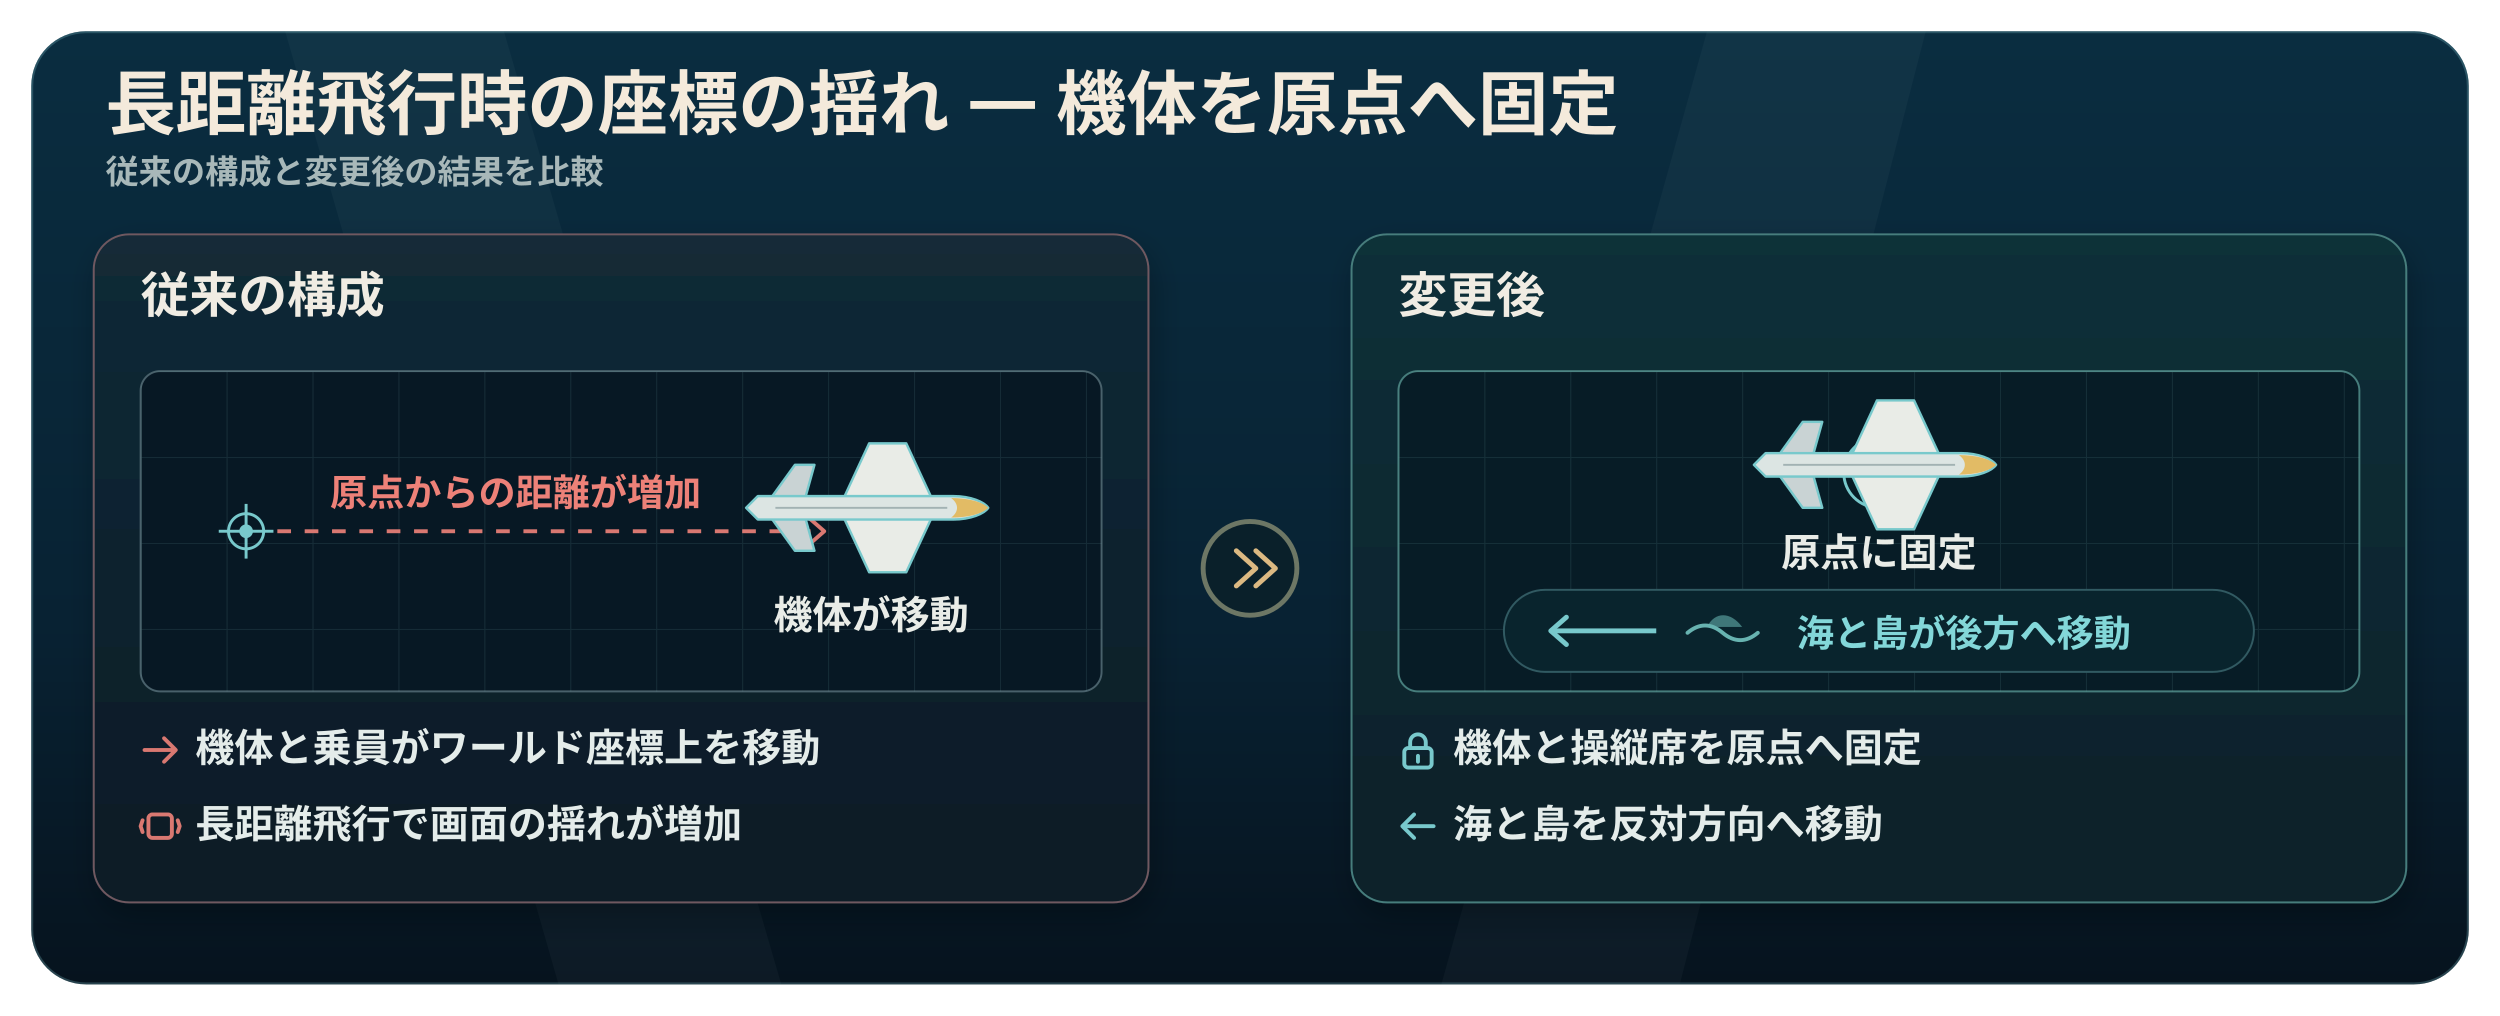
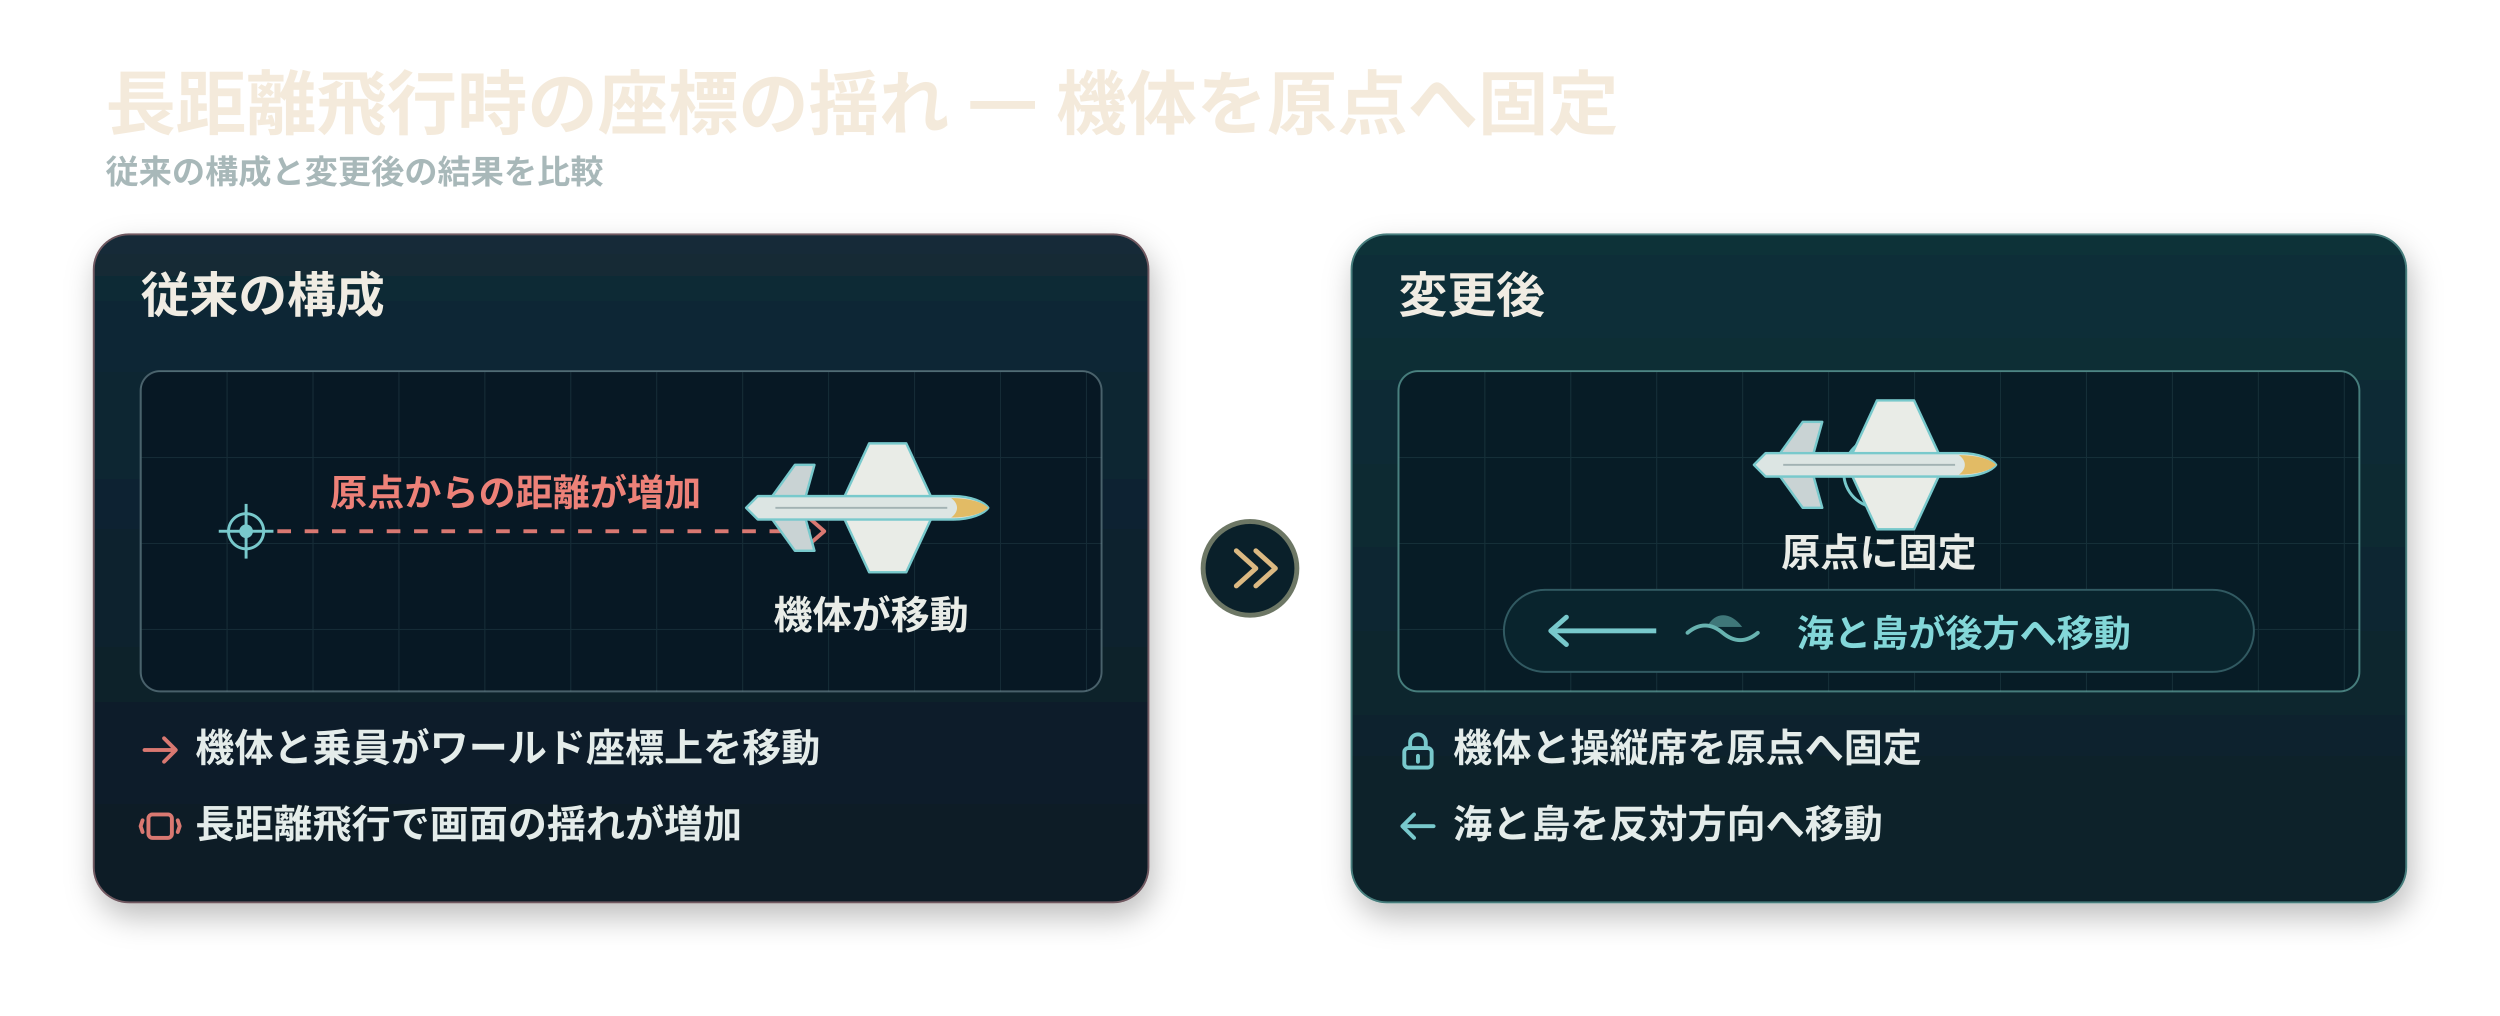
<svg xmlns="http://www.w3.org/2000/svg" width="1280" height="520" viewBox="0 0 1280 520" role="img" aria-labelledby="title desc">
  <defs>
-     <linearGradient id="background" x1="0" y1="0" x2="0" y2="1">
-       <stop stop-color="#0a2d40" />
-       <stop offset=".62" stop-color="#082233" />
-       <stop offset="1" stop-color="#06131e" />
-     </linearGradient>
    <linearGradient id="beforeCard" x1="0" y1="0" x2="0" y2="1">
      <stop stop-color="#122a37" />
      <stop offset="1" stop-color="#0a1b26" />
    </linearGradient>
    <linearGradient id="afterCard" x1="0" y1="0" x2="0" y2="1">
      <stop stop-color="#0c3039" />
      <stop offset="1" stop-color="#082029" />
    </linearGradient>
    <pattern id="grid" width="44" height="44" patternUnits="userSpaceOnUse">
      <path d="M44 0H0V44" fill="none" stroke="#8fd4d7" stroke-opacity=".11" />
    </pattern>
    <filter id="shadow" x="-15%" y="-15%" width="130%" height="140%">
      <feDropShadow dy="7" stdDeviation="8" flood-color="#000" flood-opacity=".26" />
    </filter>
    <style>
      text{font-family:"Noto Sans JP","Yu Gothic UI","Segoe UI",sans-serif}
      .title{fill:#f4eadb;font-size:36px;font-weight:700}.sub{fill:#a8b8b9;font-size:17px;font-weight:600}
      .cardTitle{fill:#f0ece3;font-size:25px;font-weight:700}.label{fill:#e9ece7;font-size:20px;font-weight:650}
      .muted{fill:#aebbbc;font-size:18px;font-weight:550}.danger{fill:#ed8178;font-size:19px;font-weight:650}
      .accent{fill:#83d7d9;font-size:19px;font-weight:650}.fact{fill:#e4ecea;font-size:20px;font-weight:600}
+       @media (prefers-color-scheme:light){.title{fill:#173f50}.sub{fill:#586f76}}
    </style>
    <g id="ekranoplanTop" stroke="#78c9cc" stroke-width="1.25" stroke-linejoin="round">
      <path d="M-52-4L-39-22H-29L-34-4V4L-29 22H-39L-52 4Z" fill="#c9d3d4" />
      <path d="M-14-5L-1-33H18L31-5V5L18 33H-1L-14 5Z" fill="#e9ece7" />
      <path d="M-58-6H42C51-6 58-3 60 0C58 3 51 6 42 6H-58L-64 0Z" fill="#dce5e3" />
      <path d="M41-5C50-5 57-3 60 0C57 3 50 5 41 5C45 2 45-2 41-5Z" fill="#e2bb65" stroke="none" />
      <path d="M-49 0H39" fill="none" stroke="#93a5a7" stroke-width="1" opacity=".8" />
    </g>
  </defs>
-   <rect x="16" y="16" width="1248" height="488" rx="28" fill="url(#background)" />
-   <path d="M146 16h112l142 488H286zM874 16h112l-126 488H738z" fill="#d1f7f4" fill-opacity=".035" />
-   <rect x="16.5" y="16.5" width="1247" height="487" rx="27.5" fill="none" stroke="#73aeb9" stroke-opacity=".31" />
  <text x="54" y="66" class="title">長距離飛行時の座標の揺れ — 機体を原点へ固定</text>
  <text x="54" y="94" class="sub">従来の構成と変更後の結果を比較</text>
  <g filter="url(#shadow)">
    <rect x="48" y="120" width="540" height="342" rx="18" fill="url(#beforeCard)" stroke="#6f5960" />
    <rect x="692" y="120" width="540" height="342" rx="18" fill="url(#afterCard)" stroke="#467d7c" />
  </g>
  <text x="72" y="160" class="cardTitle">従来の構成</text>
  <text x="716" y="160" class="cardTitle">変更後</text>
  <g transform="translate(72 190)">
    <rect width="492" height="164" rx="10" fill="#071824" stroke="#49616b" />
    <rect width="492" height="164" rx="10" fill="url(#grid)" />
    <g transform="translate(54 82)" fill="none" stroke="#78c9cc" stroke-width="1.5">
      <circle r="9" />
      <path d="M-14 0h28M0-14v28" />
    </g>
    <circle cx="54" cy="82" r="3.5" fill="#78c9cc" />
    <path d="M70 82H350" fill="none" stroke="#d97871" stroke-width="2" stroke-dasharray="7 7" />
    <path d="M342 75l8 7-8 7" fill="none" stroke="#d97871" stroke-width="2" stroke-linecap="round" stroke-linejoin="round" />
    <text x="192" y="69" class="danger" text-anchor="middle">原点からの距離が増加</text>
    <g transform="translate(374 70)">
      <use href="#ekranoplanTop" />
      <text x="0" y="62" class="label" text-anchor="middle">機体が移動</text>
    </g>
  </g>
  <g transform="translate(72 384)">
    <g transform="translate(0 -10)" fill="none" stroke="#d97871" stroke-width="2" stroke-linecap="round" stroke-linejoin="round">
      <path d="M2 10h16M12 4l6 6-6 6" />
    </g>
    <text x="28" y="6" class="fact">機体と乗員がワールド座標上を移動</text>
    <g transform="translate(0 29)" fill="none" stroke="#d97871" stroke-width="2" stroke-linecap="round" stroke-linejoin="round">
      <rect x="4" y="4" width="12" height="12" rx="2" />
      <path d="M1 7l-1 3 1 3M19 7l1 3-1 3" />
    </g>
    <text x="28" y="45" class="fact">長距離飛行で画面の揺れが増加</text>
  </g>
  <g transform="translate(716 190)">
    <rect width="492" height="164" rx="10" fill="#071c26" stroke="#467d7c" />
    <rect width="492" height="164" rx="10" fill="url(#grid)" />
    <g transform="translate(246 52)" fill="none" stroke="#78c9cc" stroke-width="1.5">
      <circle r="18" />
      <path d="M-28 0h56M0-28v56" />
    </g>
    <circle cx="246" cy="52" r="4" fill="#dcb982" />
    <g transform="translate(246 48)">
      <use href="#ekranoplanTop" />
      <text x="0" y="52" class="label" text-anchor="middle">原点に固定</text>
    </g>
    <g transform="translate(54 112)">
      <rect width="384" height="42" rx="21" fill="#09242d" stroke="#315a62" />
      <path d="M78 21H24" fill="none" stroke="#78c9cc" stroke-width="2.5" />
      <path d="M32 14l-8 7 8 7" fill="none" stroke="#78c9cc" stroke-width="2.5" stroke-linecap="round" stroke-linejoin="round" />
      <g transform="translate(94 10)" fill="none" stroke="#67b3b0" stroke-width="2" stroke-linecap="round" stroke-linejoin="round">
        <path d="M0 12c6-5 12-5 18 0s12 5 18 0" />
        <path d="M10 9c4-8 12-8 18 0Z" fill="#67b3b0" fill-opacity=".58" stroke="none" />
      </g>
      <text x="150" y="29" class="accent">海と島が後方へ移動</text>
    </g>
  </g>
  <g transform="translate(716 384)">
    <g transform="translate(0 -10)" fill="none" stroke="#78c9cc" stroke-width="2" stroke-linecap="round" stroke-linejoin="round">
      <rect x="3" y="9" width="14" height="10" rx="2" />
      <path d="M6 9V6a4 4 0 0 1 8 0v3M10 13v3" />
    </g>
    <text x="28" y="6" class="fact">機体と操縦席を原点へ固定</text>
    <g transform="translate(0 29)" fill="none" stroke="#78c9cc" stroke-width="2" stroke-linecap="round" stroke-linejoin="round">
      <path d="M18 10H2M8 4l-6 6 6 6" />
    </g>
    <text x="28" y="45" class="fact">海と島を反対方向へ移動</text>
  </g>
  <g transform="translate(640 291)" fill="none" stroke="#dcb982" stroke-width="2.5" stroke-linecap="round" stroke-linejoin="round">
    <circle r="24" fill="#0a202a" stroke="#6d7765" />
    <path d="M-7-9l10 9-10 9M3-9l10 9-10 9" />
  </g>
</svg>
